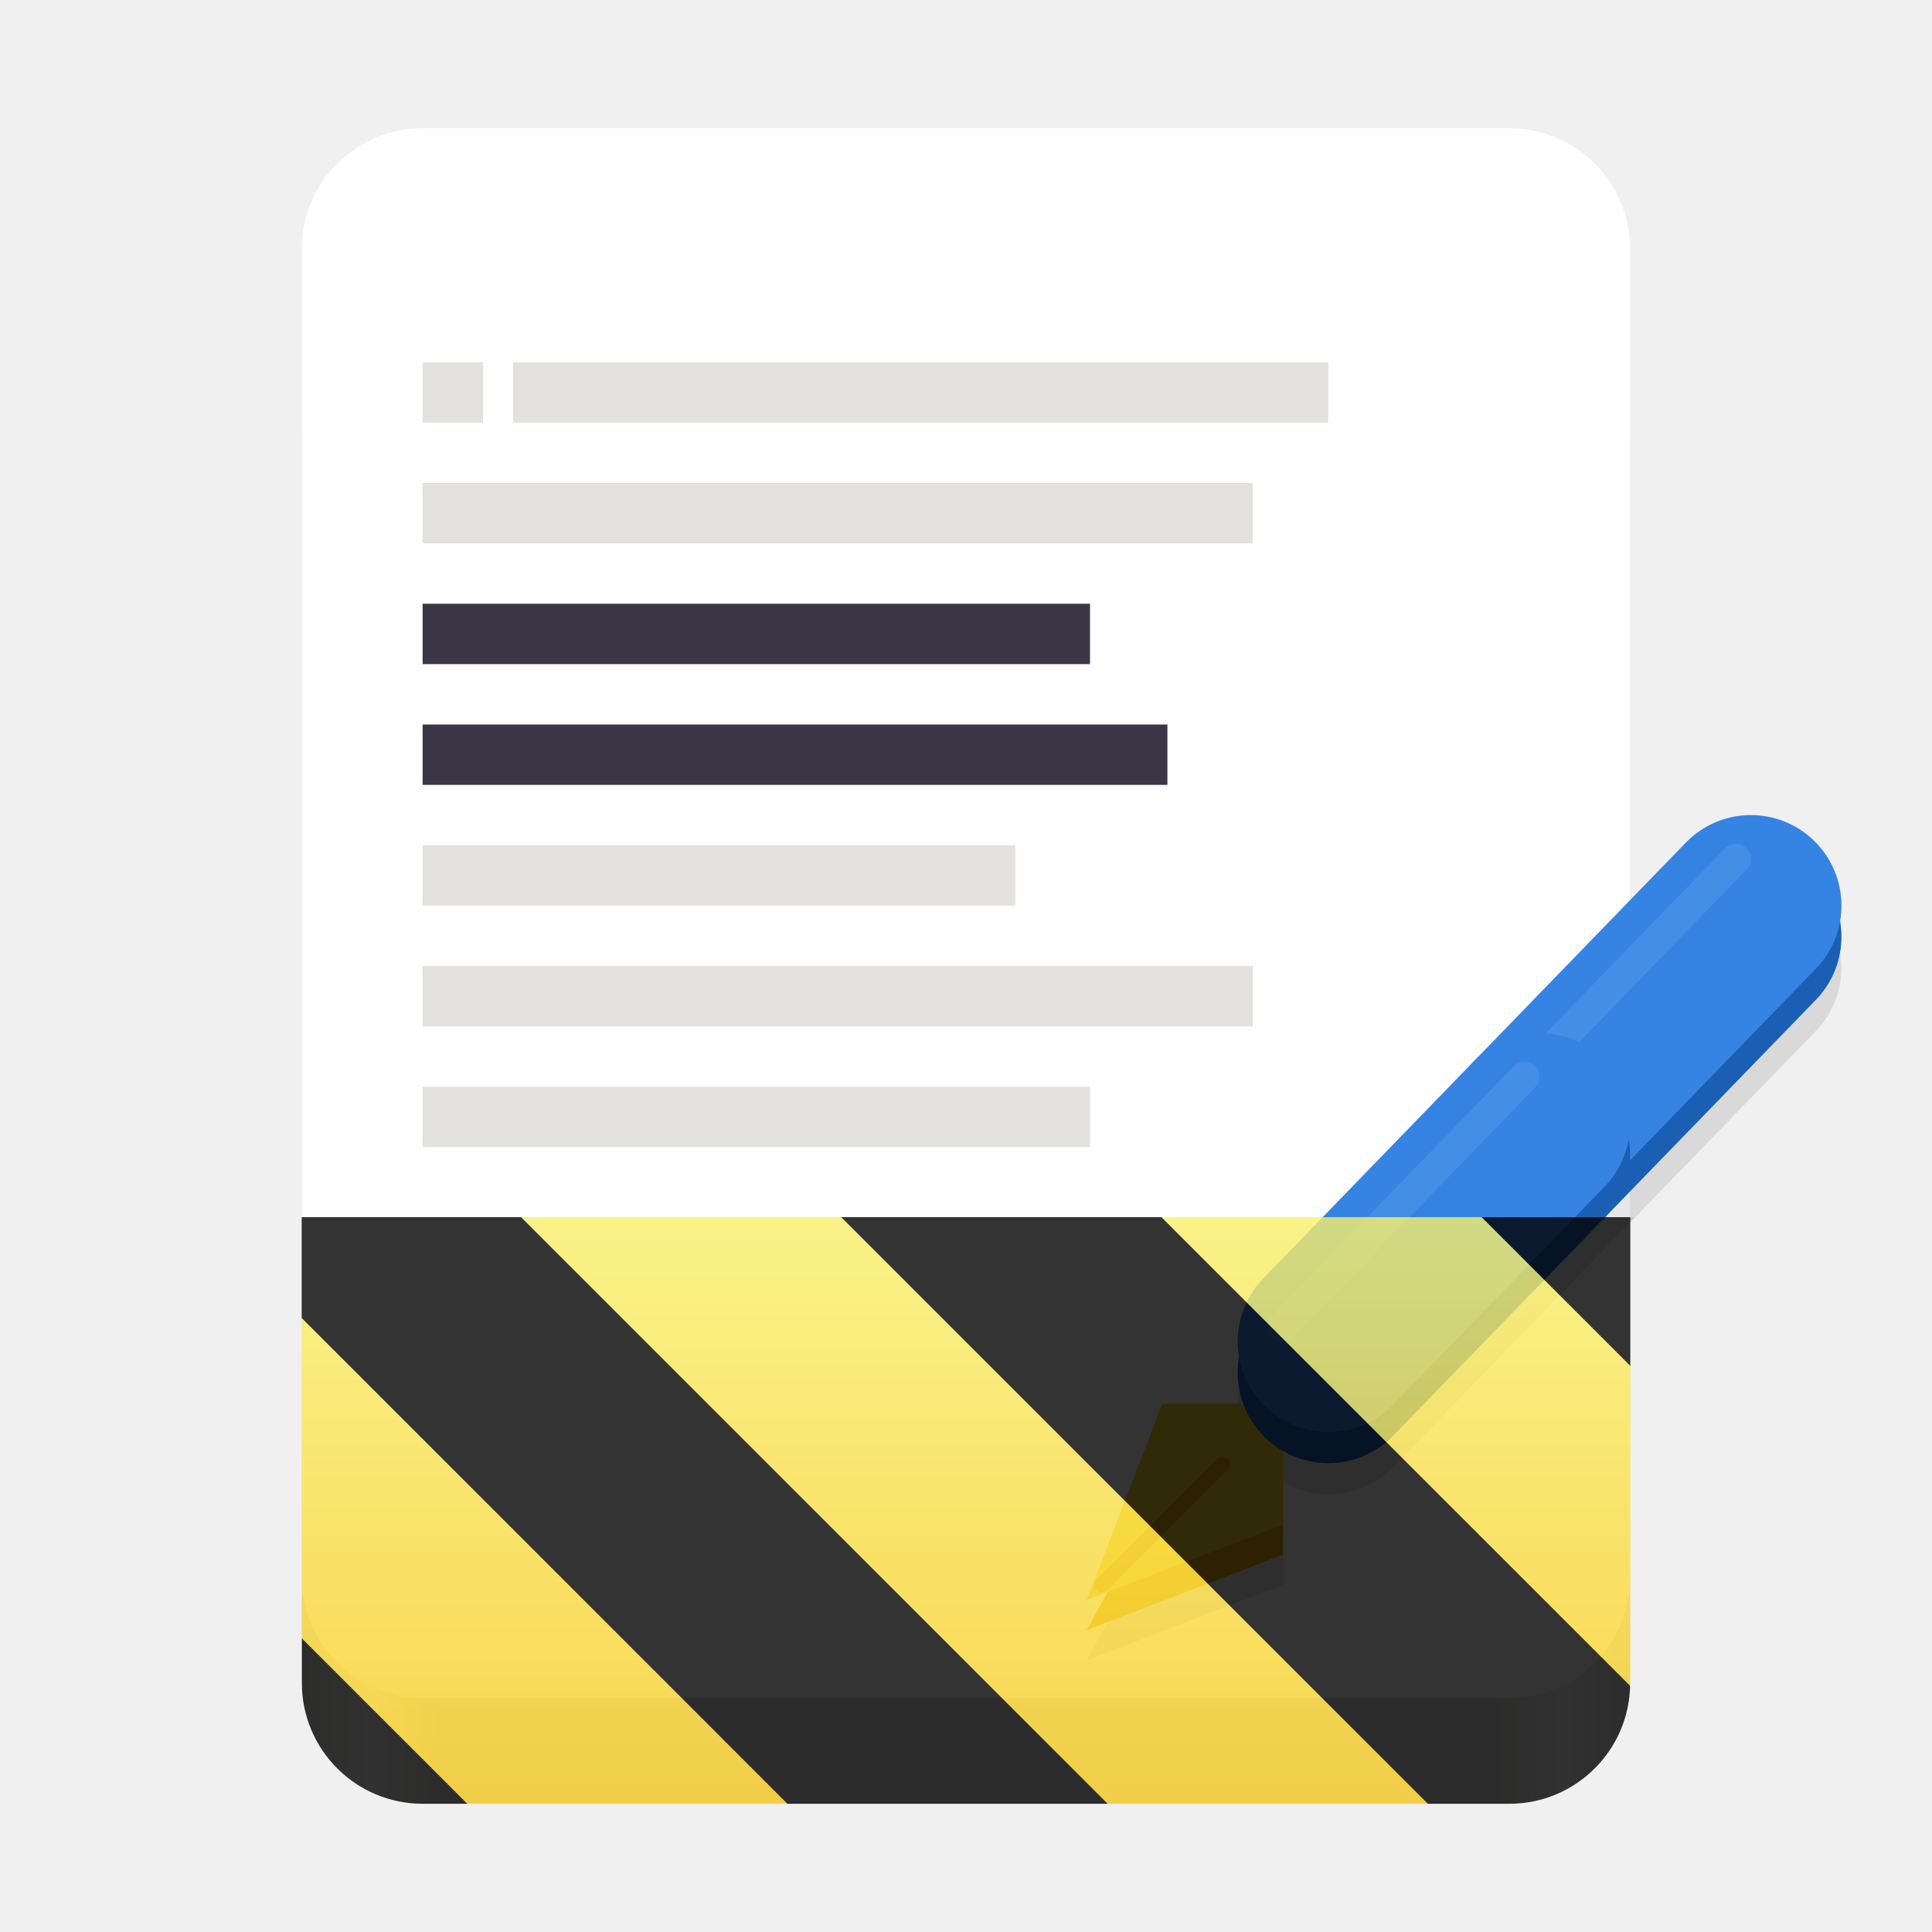
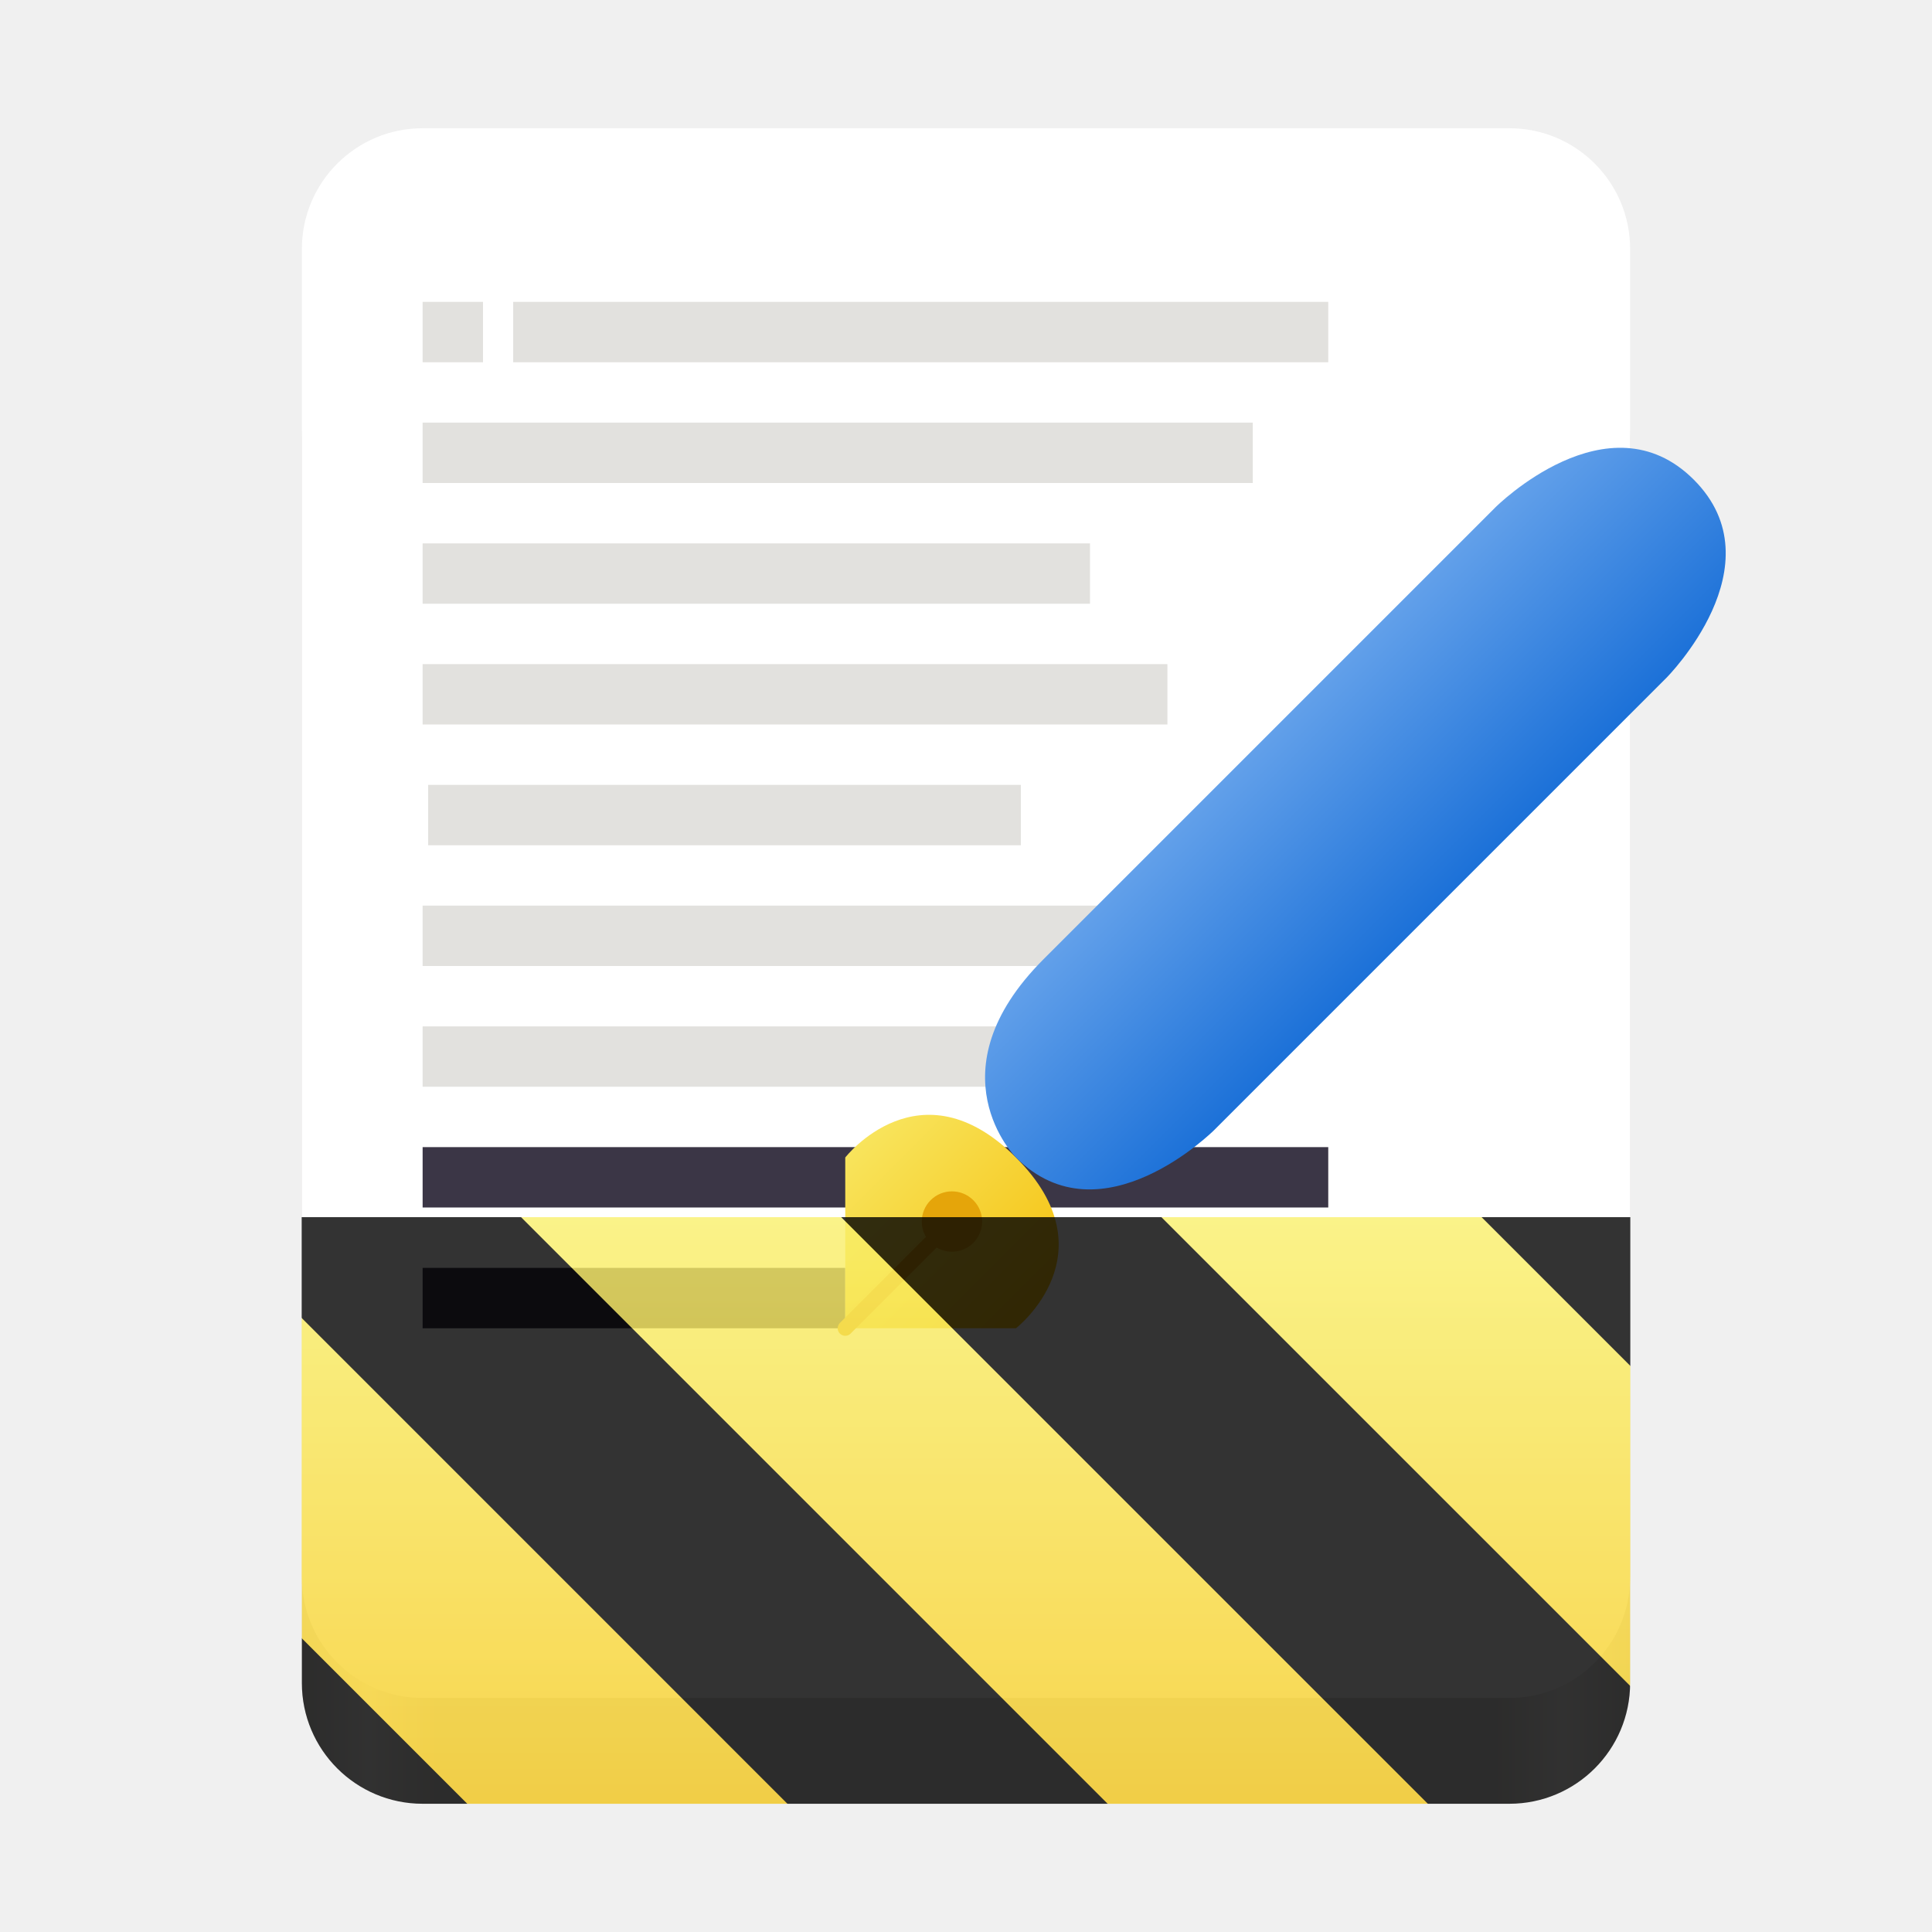
- <svg xmlns="http://www.w3.org/2000/svg" xmlns:xlink="http://www.w3.org/1999/xlink" height="128px" viewBox="0 0 128 128" width="128px">
-   <defs>
-     <linearGradient id="a" gradientTransform="matrix(0.196428 0 0 0.32403 2.597261 265.122)" gradientUnits="userSpaceOnUse" x1="88.596" x2="536.596" y1="-449.394" y2="-449.394">
-       <stop offset="0" stop-color="#deddda" />
-       <stop offset="0.05" stop-color="#f6f5f4" />
-       <stop offset="0.1" stop-color="#deddda" />
-       <stop offset="0.9" stop-color="#deddda" />
-       <stop offset="0.95" stop-color="#f6f5f4" />
-       <stop offset="1" stop-color="#deddda" />
-     </linearGradient>
-     <filter id="b" height="100%" width="100%" x="0%" y="0%">
-       <feColorMatrix in="SourceGraphic" type="matrix" values="0 0 0 0 1 0 0 0 0 1 0 0 0 0 1 0 0 0 1 0" />
-     </filter>
-     <mask id="c">
-       <g filter="url(#b)">
-         <rect fill-opacity="0.154" height="128" width="128" />
+ <svg xmlns="http://www.w3.org/2000/svg" height="128px" viewBox="0 0 128 128" width="128px">
+   <linearGradient id="a" gradientTransform="matrix(0.196428 0 0 0.32403 2.597261 265.122)" gradientUnits="userSpaceOnUse" x1="88.596" x2="536.596" y1="-449.394" y2="-449.394">
+     <stop offset="0" stop-color="#deddda" />
+     <stop offset="0.05" stop-color="#f6f5f4" />
+     <stop offset="0.1" stop-color="#deddda" />
+     <stop offset="0.9" stop-color="#deddda" />
+     <stop offset="0.95" stop-color="#f6f5f4" />
+     <stop offset="1" stop-color="#deddda" />
+   </linearGradient>
+   <linearGradient id="b" gradientTransform="matrix(0.707107 -0.707107 0.707107 0.707107 -161.7889 -73.22034)" gradientUnits="userSpaceOnUse" x1="48" x2="48" y1="260" y2="276">
+     <stop offset="0" stop-color="#f8e45c" />
+     <stop offset="1" stop-color="#f5c211" />
+   </linearGradient>
+   <linearGradient id="c" gradientTransform="matrix(0.935518 -0.935518 0.707107 0.707107 -174.5799 -60.42933)" gradientUnits="userSpaceOnUse" x1="64" x2="64" y1="260" y2="276">
+     <stop offset="0" stop-color="#62a0ea" />
+     <stop offset="1" stop-color="#1c71d8" />
+   </linearGradient>
+   <clipPath id="d">
+     <rect height="128" width="128" />
+   </clipPath>
+   <clipPath id="e">
+     <rect height="128" width="128" />
+   </clipPath>
+   <filter id="f" height="100%" width="100%" x="0%" y="0%">
+     <feColorMatrix in="SourceGraphic" type="matrix" values="0 0 0 0 1 0 0 0 0 1 0 0 0 0 1 0 0 0 1 0" />
+   </filter>
+   <mask id="g">
+     <g clip-path="url(#e)" filter="url(#f)">
+       <g clip-path="url(#d)">
+         <path d="m 28 21 h 72 c 4.418 0 8 3.582 8 8 v 82.504 c 0 4.418 -3.582 8 -8 8 h -72 c -4.418 0 -8 -3.582 -8 -8 v -82.504 c 0 -4.418 3.582 -8 8 -8 z m 0 0" fill="url(#a)" />
+         <path d="m 28 8.496 h 72 c 4.418 0 8 3.582 8 8 v 88 c 0 4.418 -3.582 8 -8 8 h -72 c -4.418 0 -8 -3.582 -8 -8 v -88 c 0 -4.418 3.582 -8 8 -8 z m 0 0" fill="#ffffff" />
+         <path d="m 34 20 h 54 v 4 h -54 z m 0 0" fill="#deddda" fill-opacity="0.894" />
+         <path d="m 28 28 h 55 v 4 h -55 z m 0 0" fill="#deddda" fill-opacity="0.894" />
+         <path d="m 28 36 h 44.215 v 4 h -44.215 z m 0 0" fill="#deddda" fill-opacity="0.894" />
+         <path d="m 28 44 h 49.344 v 4 h -49.344 z m 0 0" fill="#deddda" fill-opacity="0.894" />
+         <path d="m 28.367 52 h 39.266 v 4 h -39.266 z m 0 0" fill="#deddda" fill-opacity="0.894" />
+         <path d="m 28 20 h 4 v 4 h -4 z m 0 0" fill="#deddda" fill-opacity="0.894" />
+         <path d="m 28 60 h 55 v 4 h -55 z m 0 0" fill="#deddda" fill-opacity="0.894" />
+         <path d="m 28 68 h 44 v 4 h -44 z m 0 0" fill="#deddda" fill-opacity="0.894" />
+         <path d="m 28 84 h 28 v 4 h -28 z m 0 0" fill="#241f31" fill-opacity="0.894" />
+         <path d="m 28 76 h 60 v 4 h -60 z m 0 0" fill="#241f31" fill-opacity="0.894" />
+         <path d="m 56 76.688 v 11.312 h 11.312 s 6.363 -4.949 0 -11.312 s -11.312 0 -11.312 0 z m 0 0" fill="url(#b)" />
+         <path d="m 67.312 76.688 s -5.656 -5.656 1.828 -13.141 s 29.938 -29.938 29.938 -29.938 s 7.484 -7.484 13.141 -1.828 s -1.828 13.141 -1.828 13.141 l -29.938 29.938 s -7.484 7.484 -13.141 1.828 z m 0 0" fill="url(#c)" />
+         <path d="m 64.484 79.516 c 0.781 0.781 0.781 2.047 0 2.828 s -2.047 0.781 -2.828 0 s -0.781 -2.047 0 -2.828 s 2.047 -0.781 2.828 0 z m 0 0" fill="#e5a50a" />
+         <path d="m 62 254 l -6 6 z m 0 0" fill="none" stroke="#e5a50a" stroke-linejoin="round" transform="matrix(1 0 0 1 0 -172)" />
      </g>
-     </mask>
-     <mask id="d">
-       <g filter="url(#b)">
-         <rect fill-opacity="0.154" height="128" width="128" />
-       </g>
-     </mask>
-     <mask id="e">
-       <g filter="url(#b)">
-         <rect fill-opacity="0.154" height="128" width="128" />
-       </g>
-     </mask>
-     <clipPath id="f">
-       <rect height="152" width="192" />
-     </clipPath>
-     <g id="g" clip-path="url(#f)">
-       <path d="m 99 245.406 l 16 -16.5" fill="none" stroke="#99c1f1" stroke-linecap="round" stroke-width="2" transform="matrix(1 0 0 1 8 -156)" />
    </g>
-     <mask id="h">
-       <g filter="url(#b)">
-         <rect fill-opacity="0.154" height="128" width="128" />
-       </g>
-     </mask>
-     <clipPath id="i">
-       <rect height="152" width="192" />
-     </clipPath>
-     <g id="j" clip-path="url(#i)">
-       <path d="m 85 259.844 l 16 -16.5" fill="none" stroke="#99c1f1" stroke-linecap="round" stroke-width="2" transform="matrix(1 0 0 1 8 -156)" />
+   </mask>
+   <mask id="h">
+     <g filter="url(#f)">
+       <rect fill-opacity="0.8" height="128" width="128" />
    </g>
-     <clipPath id="k">
-       <rect height="128" width="128" />
-     </clipPath>
-     <clipPath id="l">
-       <rect height="128" width="128" />
-     </clipPath>
-     <mask id="m">
-       <g clip-path="url(#l)" filter="url(#b)">
-         <g clip-path="url(#k)">
-           <path d="m 28 21 h 72 c 4.418 0 8 3.582 8 8 v 82.504 c 0 4.418 -3.582 8 -8 8 h -72 c -4.418 0 -8 -3.582 -8 -8 v -82.504 c 0 -4.418 3.582 -8 8 -8 z m 0 0" fill="url(#a)" />
-           <path d="m 28 8.496 h 72 c 4.418 0 8 3.582 8 8 v 88 c 0 4.418 -3.582 8 -8 8 h -72 c -4.418 0 -8 -3.582 -8 -8 v -88 c 0 -4.418 3.582 -8 8 -8 z m 0 0" fill="#ffffff" />
-           <path d="m 85 98 l -7 1 l -6 11 l 13 -5 z m 0 0" fill="#0e0c13" fill-opacity="0.1" />
-           <path d="m 85 96 l -7 1 l -6 11 l 13 -5 z m 0 0" fill="#e5a50a" />
-           <path d="m 34 24 h 54 v 4 h -54 z m 0 0" fill="#deddda" fill-opacity="0.894" />
-           <path d="m 28 32 h 55 v 4 h -55 z m 0 0" fill="#deddda" fill-opacity="0.894" />
-           <path d="m 28 40 h 44.215 v 4 h -44.215 z m 0 0" fill="#241f31" fill-opacity="0.894" />
-           <path d="m 28 48 h 49.344 v 4 h -49.344 z m 0 0" fill="#241f31" fill-opacity="0.894" />
-           <path d="m 28 56 h 39.266 v 4 h -39.266 z m 0 0" fill="#deddda" fill-opacity="0.894" />
-           <path d="m 28 24 h 4 v 4 h -4 z m 0 0" fill="#deddda" fill-opacity="0.894" />
-           <path d="m 28 64 h 55 v 4 h -55 z m 0 0" fill="#deddda" fill-opacity="0.894" />
-           <path d="m 28 72 h 44.215 v 4 h -44.215 z m 0 0" fill="#deddda" fill-opacity="0.894" />
-           <path d="m 116 236.125 l -28 28.875" fill="none" stroke="#0e0c13" stroke-linecap="round" stroke-opacity="0.1" stroke-width="12" transform="matrix(1 0 0 1 0 -172)" />
-           <path d="m 116 234.062 l -14 14.438" fill="none" stroke="#1a5fb4" stroke-linecap="round" stroke-width="12" transform="matrix(1 0 0 1 0 -172)" />
-           <path d="m 116 232 l -14 14.438" fill="none" stroke="#3584e4" stroke-linecap="round" stroke-width="12" transform="matrix(1 0 0 1 0 -172)" />
-           <use mask="url(#e)" transform="matrix(1 0 0 1 -8 -16)" xlink:href="#g" />
-           <path d="m 85 93 h -8 l -5 13 l 13 -5 z m 0 0" fill="#f6d32d" />
-           <path d="m 102 248.5 l -14 14.438" fill="none" stroke="#1a5fb4" stroke-linecap="round" stroke-width="12" transform="matrix(1 0 0 1 0 -172)" />
-           <path d="m 102 246.438 l -14 14.438" fill="none" stroke="#3584e4" stroke-linecap="round" stroke-width="12" transform="matrix(1 0 0 1 0 -172)" />
-           <use mask="url(#h)" transform="matrix(1 0 0 1 -8 -16)" xlink:href="#j" />
-           <path d="m 81 269 l -8 8" fill="none" stroke="#e5a50a" stroke-linecap="round" stroke-linejoin="round" transform="matrix(1 0 0 1 0 -172)" />
-         </g>
-       </g>
-     </mask>
-     <mask id="n">
-       <g filter="url(#b)">
-         <rect fill-opacity="0.8" height="128" width="128" />
-       </g>
-     </mask>
-     <linearGradient id="o" gradientTransform="matrix(0 0.37 -0.98462 0 295.385 -30.36)" gradientUnits="userSpaceOnUse" x1="300" x2="428" y1="235" y2="235">
-       <stop offset="0" stop-color="#f9f06b" />
-       <stop offset="1" stop-color="#f5c211" />
-     </linearGradient>
-     <clipPath id="p">
-       <rect height="128" width="128" />
-     </clipPath>
-     <clipPath id="q">
-       <rect height="128" width="128" />
-     </clipPath>
-   </defs>
+   </mask>
+   <linearGradient id="i" gradientTransform="matrix(0 0.37 -0.98462 0 295.385 -30.36)" gradientUnits="userSpaceOnUse" x1="300" x2="428" y1="235" y2="235">
+     <stop offset="0" stop-color="#f9f06b" />
+     <stop offset="1" stop-color="#f5c211" />
+   </linearGradient>
+   <clipPath id="j">
+     <rect height="128" width="128" />
+   </clipPath>
+   <clipPath id="k">
+     <rect height="128" width="128" />
+   </clipPath>
  <path d="m 28 21 h 72 c 4.418 0 8 3.582 8 8 v 82.504 c 0 4.418 -3.582 8 -8 8 h -72 c -4.418 0 -8 -3.582 -8 -8 v -82.504 c 0 -4.418 3.582 -8 8 -8 z m 0 0" fill="url(#a)" />
  <path d="m 28 8.496 h 72 c 4.418 0 8 3.582 8 8 v 88 c 0 4.418 -3.582 8 -8 8 h -72 c -4.418 0 -8 -3.582 -8 -8 v -88 c 0 -4.418 3.582 -8 8 -8 z m 0 0" fill="#ffffff" />
-   <path d="m 85 98 l -7 1 l -6 11 l 13 -5 z m 0 0" fill="#0e0c13" fill-opacity="0.1" />
-   <path d="m 85 96 l -7 1 l -6 11 l 13 -5 z m 0 0" fill="#e5a50a" />
  <g fill-opacity="0.894">
-     <path d="m 34 24 h 54 v 4 h -54 z m 0 0" fill="#deddda" />
-     <path d="m 28 32 h 55 v 4 h -55 z m 0 0" fill="#deddda" />
-     <path d="m 28 40 h 44.215 v 4 h -44.215 z m 0 0" fill="#241f31" />
-     <path d="m 28 48 h 49.344 v 4 h -49.344 z m 0 0" fill="#241f31" />
-     <path d="m 28 56 h 39.266 v 4 h -39.266 z m 0 0" fill="#deddda" />
-     <path d="m 28 24 h 4 v 4 h -4 z m 0 0" fill="#deddda" />
-     <path d="m 28 64 h 55 v 4 h -55 z m 0 0" fill="#deddda" />
-     <path d="m 28 72 h 44.215 v 4 h -44.215 z m 0 0" fill="#deddda" />
+     <path d="m 34 20 h 54 v 4 h -54 z m 0 0" fill="#deddda" />
+     <path d="m 28 28 h 55 v 4 h -55 z m 0 0" fill="#deddda" />
+     <path d="m 28 36 h 44.215 v 4 h -44.215 z m 0 0" fill="#deddda" />
+     <path d="m 28 44 h 49.344 v 4 h -49.344 z m 0 0" fill="#deddda" />
+     <path d="m 28.367 52 h 39.266 v 4 h -39.266 z m 0 0" fill="#deddda" />
+     <path d="m 28 20 h 4 v 4 h -4 z m 0 0" fill="#deddda" />
+     <path d="m 28 60 h 55 v 4 h -55 z m 0 0" fill="#deddda" />
+     <path d="m 28 68 h 44 v 4 h -44 z m 0 0" fill="#deddda" />
+     <path d="m 28 84 h 28 v 4 h -28 z m 0 0" fill="#241f31" />
+     <path d="m 28 76 h 60 v 4 h -60 z m 0 0" fill="#241f31" />
  </g>
-   <path d="m 116 64.125 l -28 28.875" fill="none" stroke="#0e0c13" stroke-linecap="round" stroke-opacity="0.1" stroke-width="12" />
-   <path d="m 116 62.062 l -14 14.438" fill="none" stroke="#1a5fb4" stroke-linecap="round" stroke-width="12" />
-   <path d="m 116 60 l -14 14.438" fill="none" stroke="#3584e4" stroke-linecap="round" stroke-width="12" />
-   <use mask="url(#c)" transform="matrix(1 0 0 1 -8 -16)" xlink:href="#g" />
-   <path d="m 85 93 h -8 l -5 13 l 13 -5 z m 0 0" fill="#f6d32d" />
-   <path d="m 102 76.5 l -14 14.438" fill="none" stroke="#1a5fb4" stroke-linecap="round" stroke-width="12" />
-   <path d="m 102 74.438 l -14 14.438" fill="none" stroke="#3584e4" stroke-linecap="round" stroke-width="12" />
-   <use mask="url(#d)" transform="matrix(1 0 0 1 -8 -16)" xlink:href="#j" />
-   <path d="m 81 97 l -8 8" fill="none" stroke="#e5a50a" stroke-linecap="round" stroke-linejoin="round" />
-   <g clip-path="url(#q)" mask="url(#m)">
-     <g clip-path="url(#p)" mask="url(#n)">
-       <path d="m 128 80.641 v 47.359 h -128 v -47.359 z m 0 0" fill="url(#o)" />
+   <path d="m 56 76.688 v 11.312 h 11.312 s 6.363 -4.949 0 -11.312 s -11.312 0 -11.312 0 z m 0 0" fill="url(#b)" />
+   <path d="m 67.312 76.688 s -5.656 -5.656 1.828 -13.141 s 29.938 -29.938 29.938 -29.938 s 7.484 -7.484 13.141 -1.828 s -1.828 13.141 -1.828 13.141 l -29.938 29.938 s -7.484 7.484 -13.141 1.828 z m 0 0" fill="url(#c)" />
+   <path d="m 64.484 79.516 c 0.781 0.781 0.781 2.047 0 2.828 s -2.047 0.781 -2.828 0 s -0.781 -2.047 0 -2.828 s 2.047 -0.781 2.828 0 z m 0 0" fill="#e5a50a" />
+   <path d="m 62 82 l -6 6 z m 0 0" fill="none" stroke="#e5a50a" stroke-linejoin="round" />
+   <g clip-path="url(#k)" mask="url(#g)">
+     <g clip-path="url(#j)" mask="url(#h)">
+       <path d="m 128 80.641 v 47.359 h -128 v -47.359 z m 0 0" fill="url(#i)" />
      <path d="m 13.309 80.641 l 47.355 47.359 h 21.215 l -47.359 -47.359 z m 42.422 0 l 47.363 47.359 h 21.215 l -47.363 -47.359 z m 42.43 0 l 29.84 29.84 v -21.211 l -8.629 -8.629 z m -98.16 7.906 v 21.215 l 18.238 18.238 h 21.215 z m 0 0" />
    </g>
  </g>
</svg>
